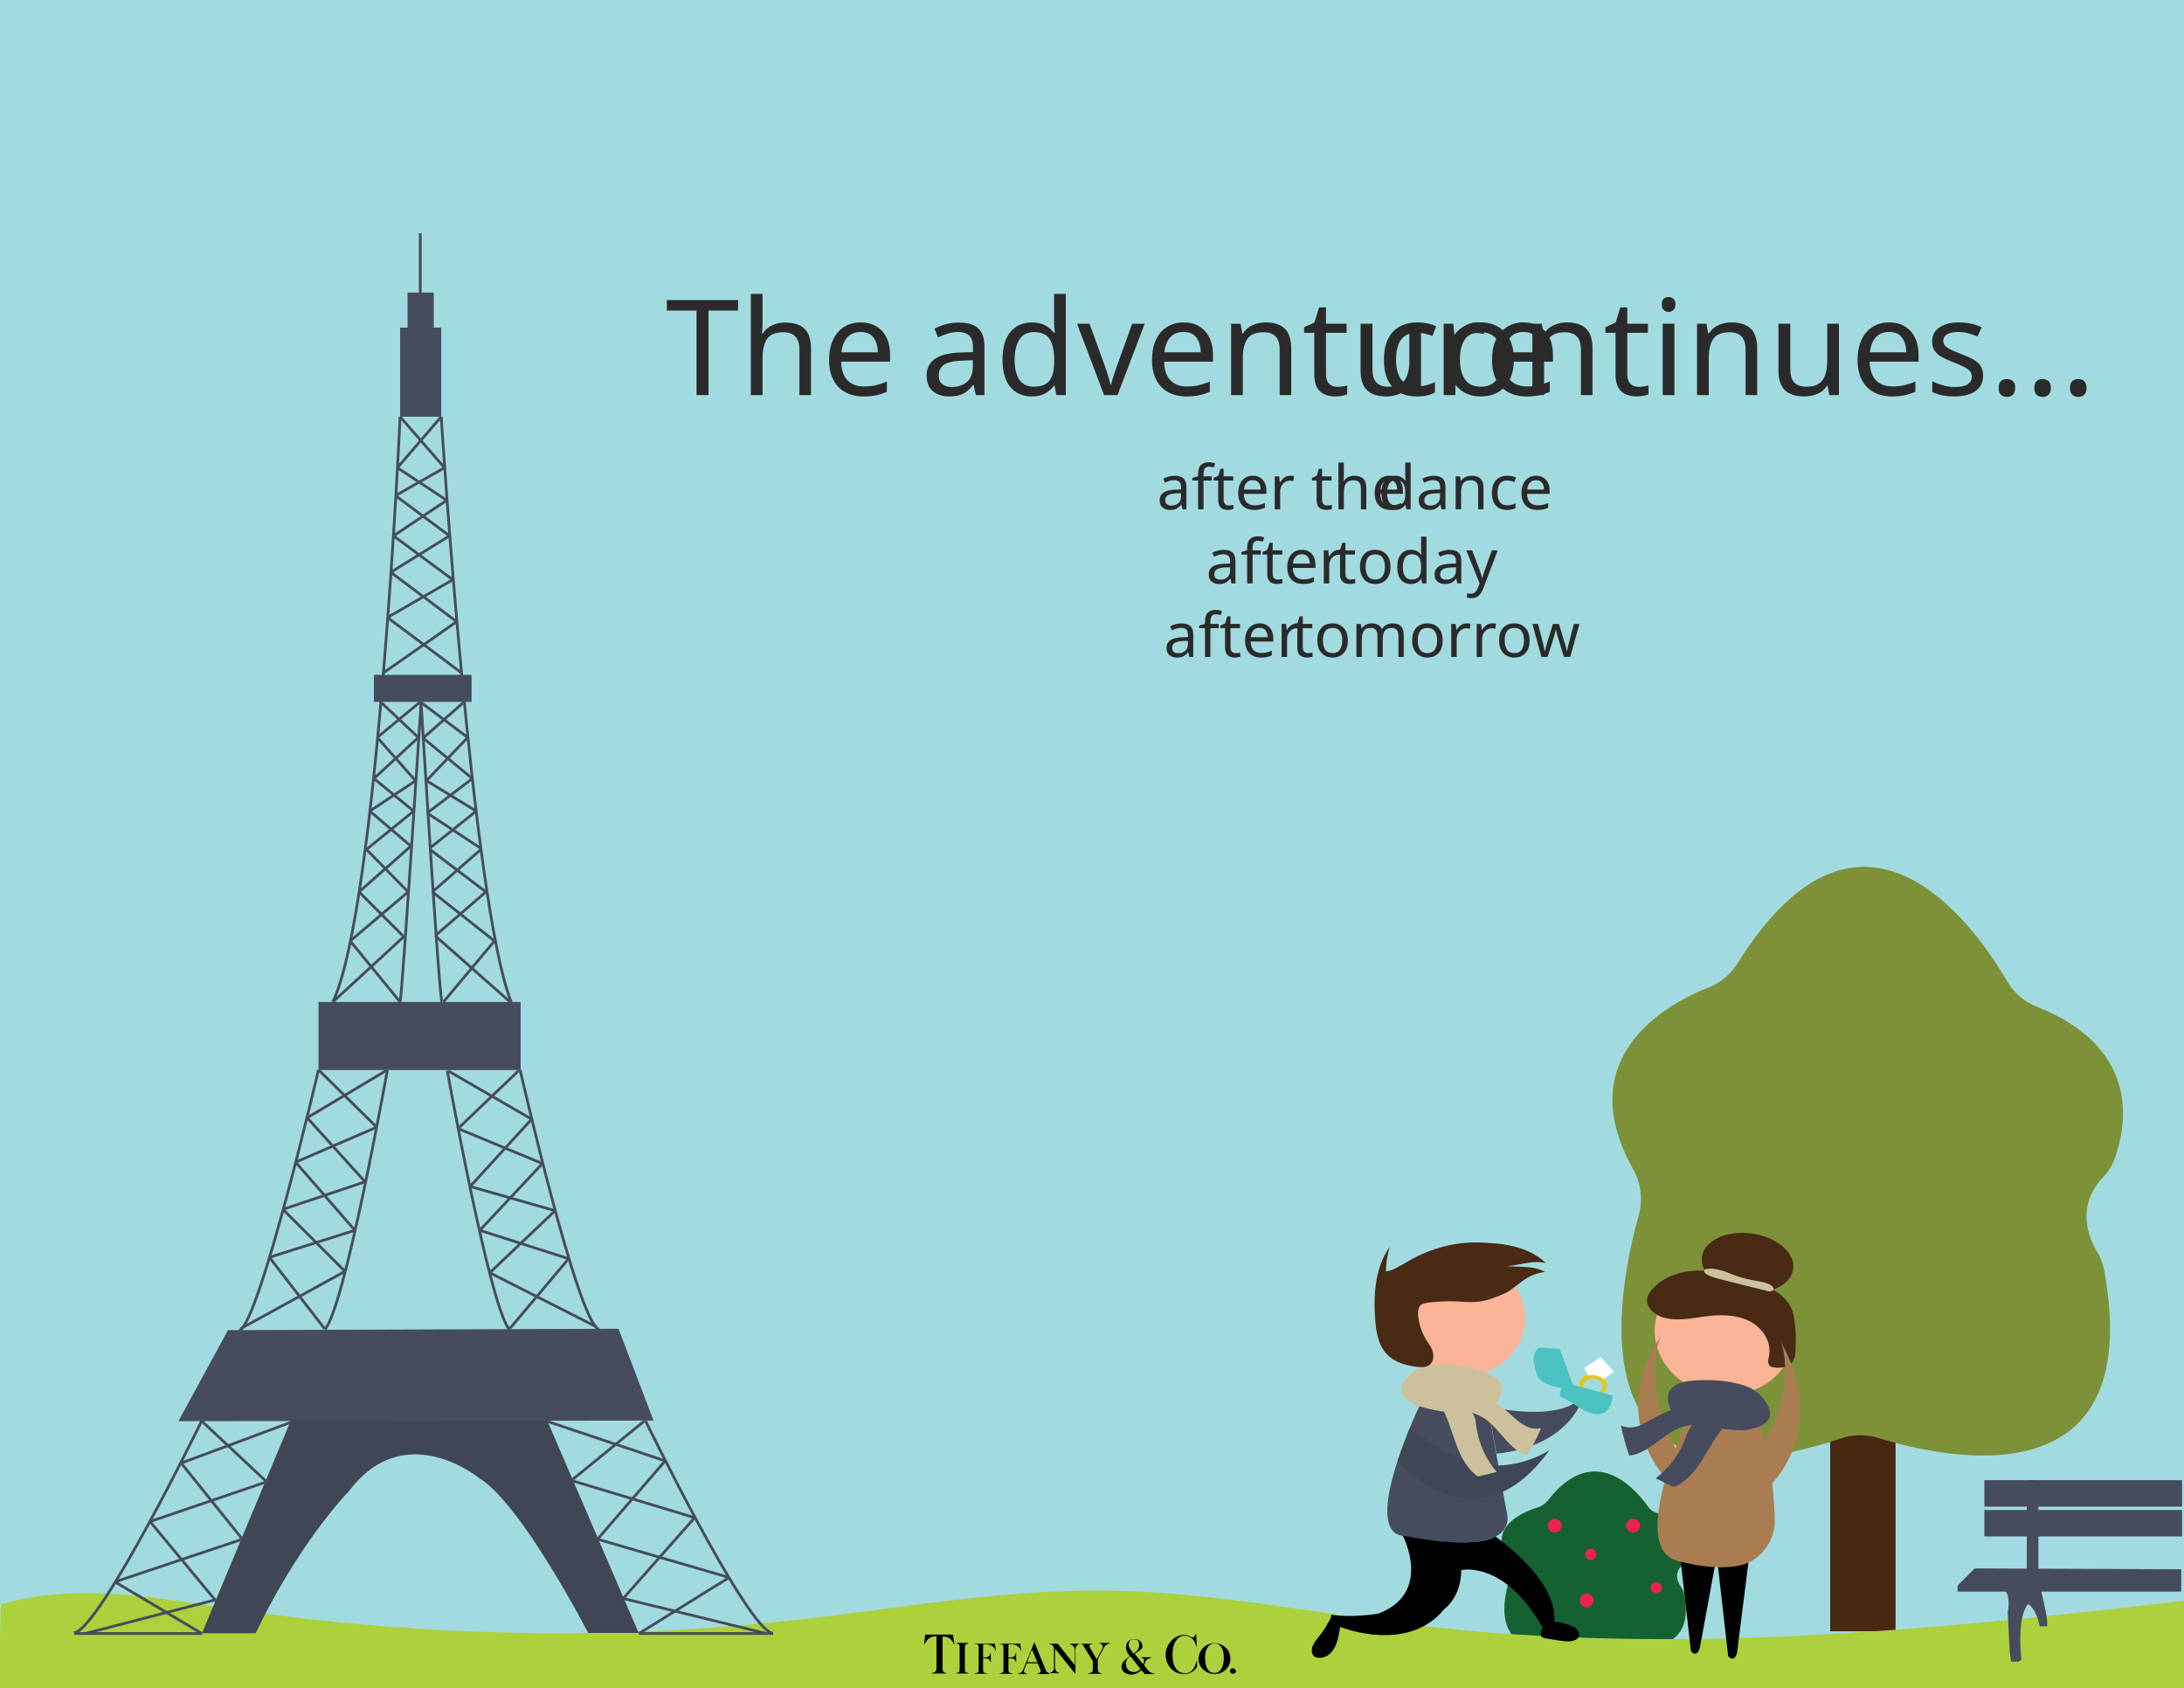
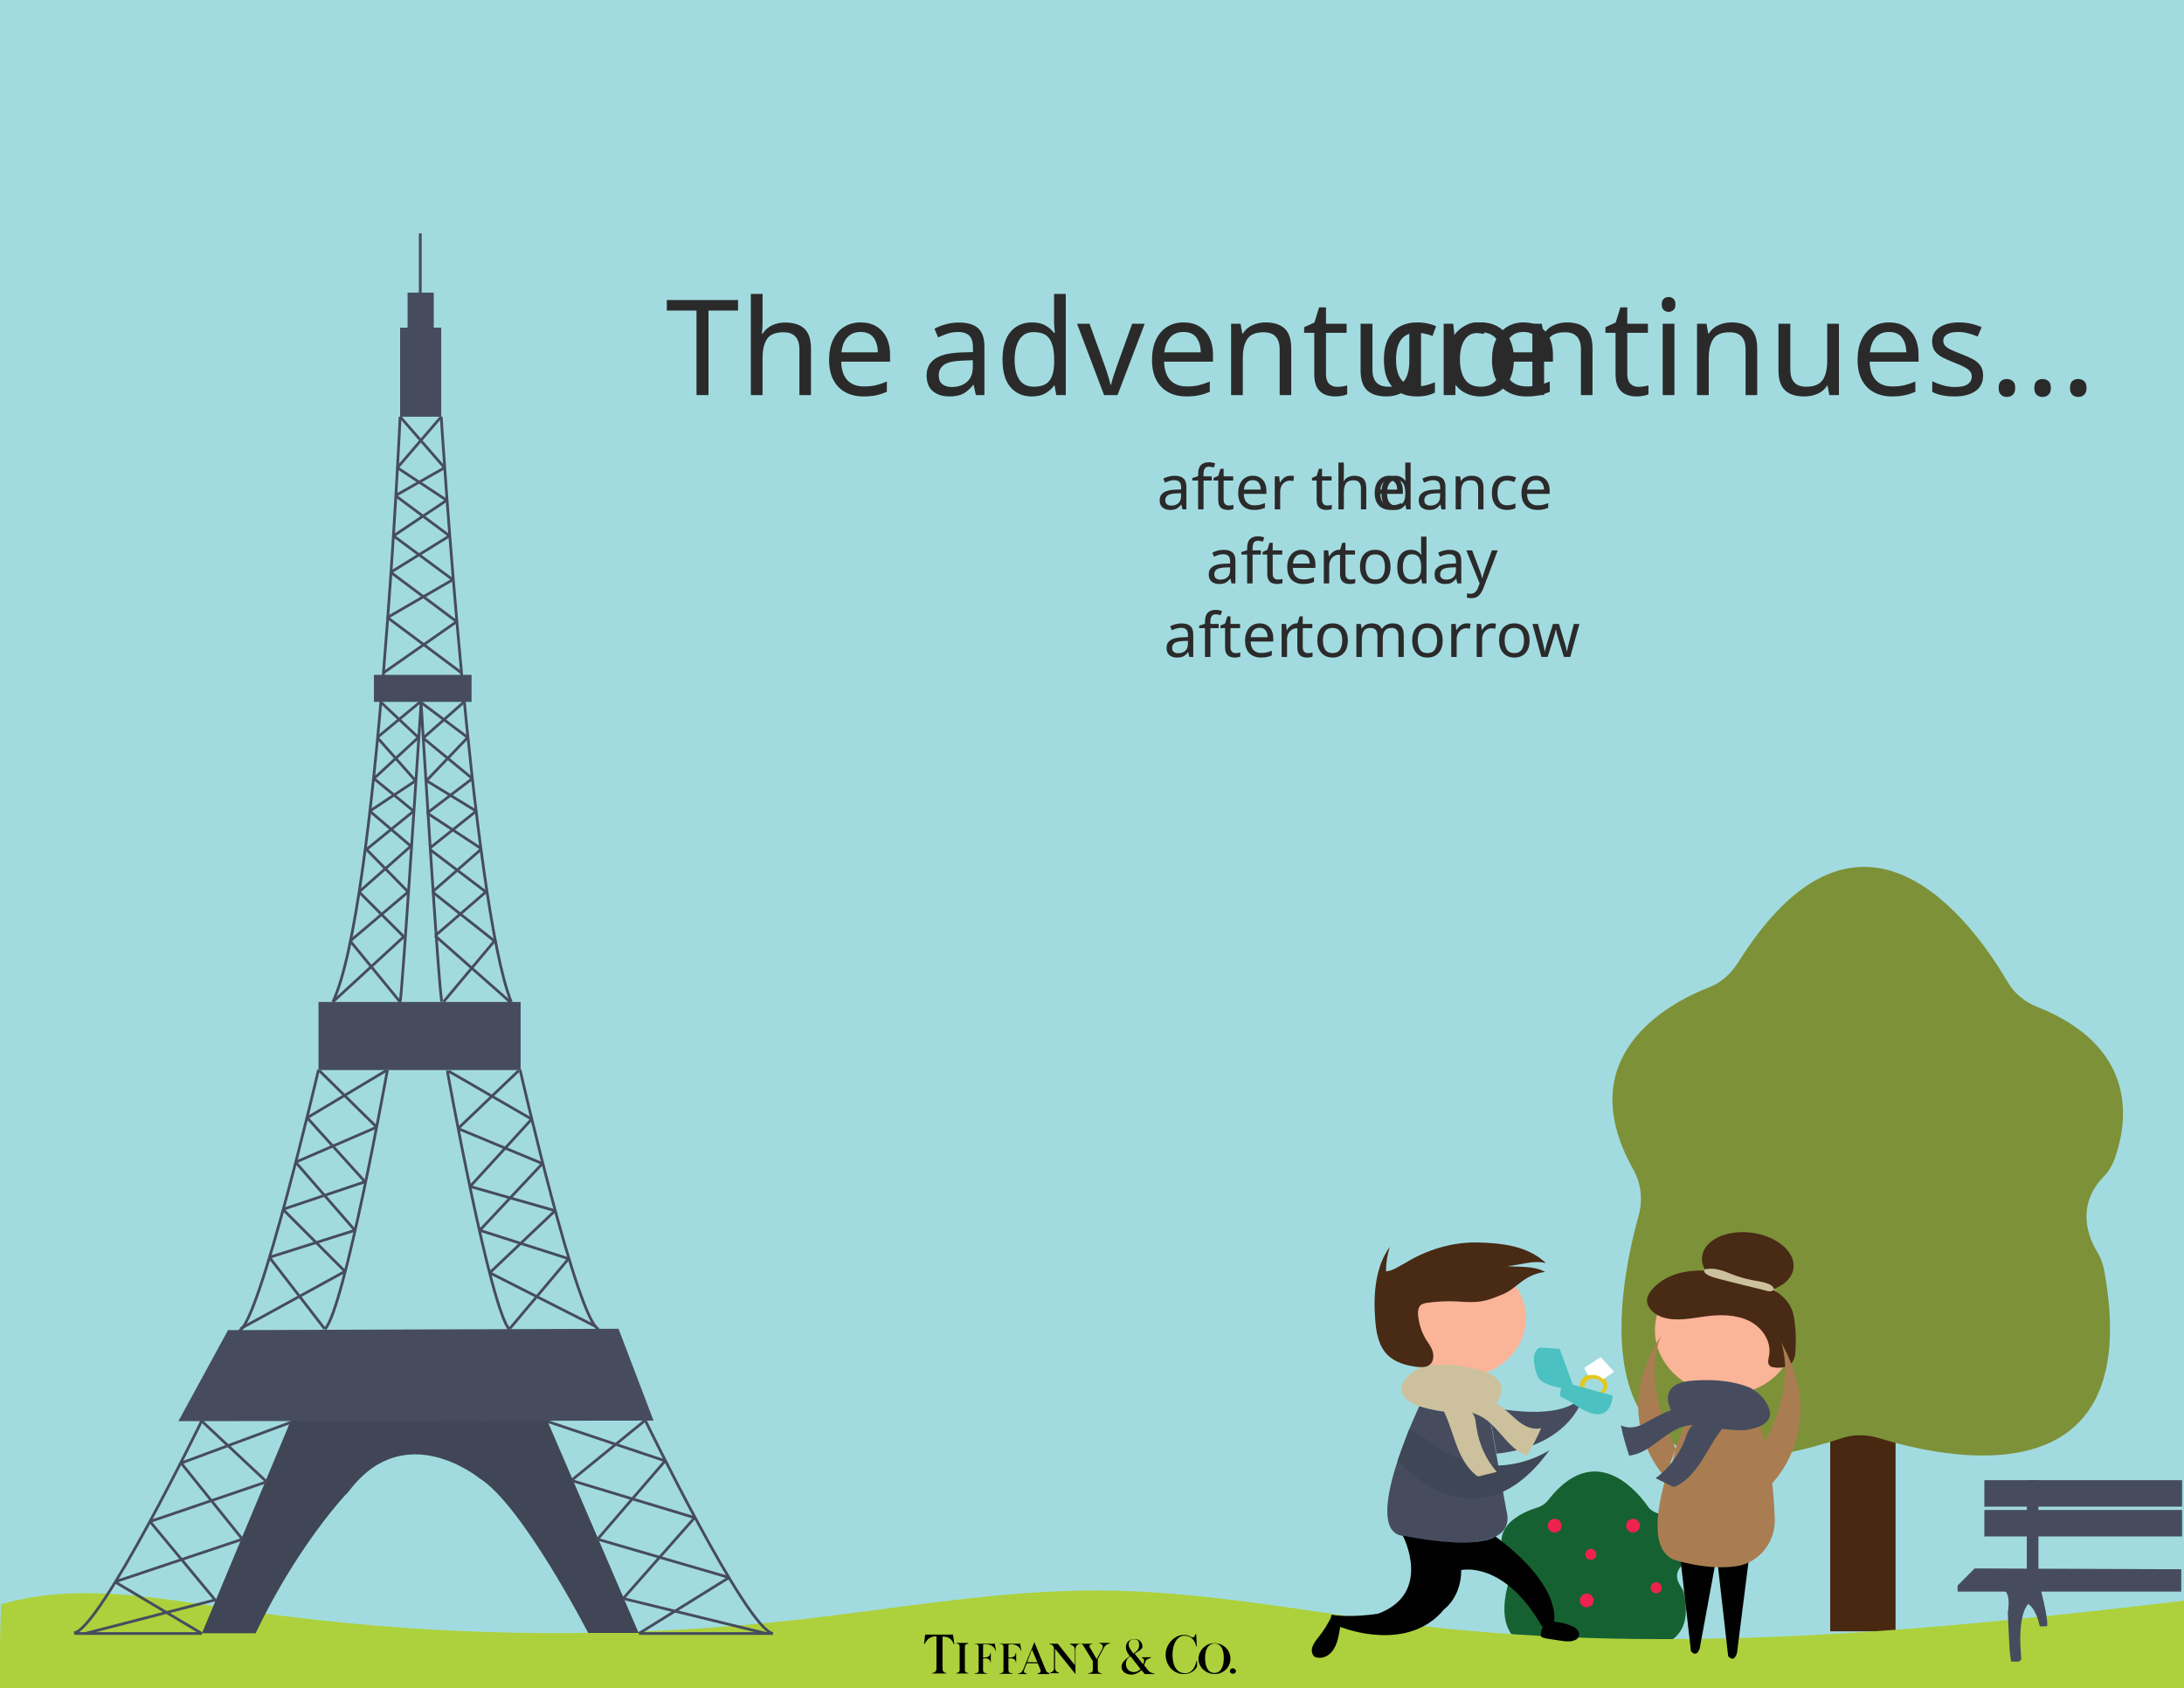
- <svg xmlns="http://www.w3.org/2000/svg" version="1.1" id="Layer_1" x="0px" y="0px" viewBox="-359 1 792 612" style="enable-background:new -359 1 792 612;" xml:space="preserve">
-   <style type="text/css">
- 	.st0{fill:#A2DBDF;}
- 	.st1{fill:#482811;}
- 	.st2{fill:#7D9139;}
- 	.st3{fill:#166131;}
- 	.st4{fill:#EE234D;}
- 	.st5{fill:#ACD13C;}
- 	.st6{fill:#464C5E;}
- 	.st7{fill:#404655;}
- 	.st8{fill:none;stroke:#464C5E;stroke-miterlimit:10;}
- 	.st9{fill:#010101;}
- 	.st10{fill:#FAB498;}
- 	.st11{fill:#CCC19C;}
- 	.st12{fill:#482A15;}
- 	.st13{fill:#3F4655;}
- 	.st14{fill:#A97D51;}
- 	.st15{fill:#E3C821;}
- 	.st16{fill:#FFFFFF;}
- 	.st17{fill:#4BC2C1;}
- 	.st18{fill:#2B2A2B;}
- 	.st19{font-family:'Baskerville';}
- 	.st20{font-size:48.273px;}
- 	.st21{font-family:'Baskerville-Italic';}
- 	.st22{font-size:22.334px;}
- </style>
-   <g id="sky">
-     <rect x="-359" y="1" class="st0" width="792" height="612.7" />
-   </g>
+ <svg xmlns="http://www.w3.org/2000/svg" viewBox="-359 1 792 612" enable-background="new -359 1 792 612">
+   <style type="text/css">.st0{fill:#A2DBDF;} .st1{fill:#482811;} .st2{fill:#7D9139;} .st3{fill:#166131;} .st4{fill:#EE234D;} .st5{fill:#ACD13C;} .st6{fill:#464C5E;} .st7{fill:#404655;} .st8{fill:none;stroke:#464C5E;stroke-miterlimit:10;} .st9{fill:#010101;} .st10{fill:#FAB498;} .st11{fill:#CCC19C;} .st12{fill:#482A15;} .st13{fill:#3F4655;} .st14{fill:#A97D51;} .st15{fill:#E3C821;} .st16{fill:#FFFFFF;} .st17{fill:#4BC2C1;} .st18{fill:#2B2A2B;} .st19{font-family:'Baskerville';} .st20{font-size:48.273px;} .st21{font-family:'Baskerville-Italic';} .st22{font-size:22.334px;}</style>
+   <path class="st0" d="M-359 1h792v612.7h-792z" id="sky" />
  <g id="tree_x26_bush">
-     <rect x="304.7" y="519" class="st1" width="23.7" height="73.5" />
-     <path class="st2" d="M322.2,522.4c22.9,7.1,97.6,24.4,81.8-61.1c-0.5-2.2-1.2-4.4-2.5-6.4c-3-4.9-7.9-16.5,2.2-27.1   c2.5-2.5,3.9-5.4,4.9-8.9c3.9-12.3,7.1-38.5-28.8-52.8c-4.4-1.7-8.4-4.9-10.8-9.1c-12.1-20.7-53-78.6-97.9-6.7   c-2.5,3.9-5.9,6.9-10.1,8.6c-15.3,5.9-50.5,25.1-27.9,65.8c3,5.2,3.7,11.1,2.2,16.8c-7.9,28.3-24.7,113.4,73.2,81.1   C313.3,520.9,318,521.2,322.2,522.4z" />
-     <path class="st3" d="M221.3,596.6c8.4,2.2,36,7.4,30.3-18.2c-0.2-0.7-0.5-1.2-1-2c-1-1.5-3-4.9,0.7-8.1c1-0.7,1.5-1.7,1.7-2.7   c1.5-3.7,2.7-11.6-10.6-15.8c-1.7-0.5-3.2-1.5-3.9-2.7c-4.4-6.2-19.5-23.7-36.2-2c-1,1.2-2.2,2-3.7,2.5   c-5.7,1.7-18.7,7.4-10.4,19.7c1,1.5,1.5,3.2,0.7,4.9c-3,8.4-9.1,34,27.1,24.2C217.9,596.1,219.6,596.1,221.3,596.6z" />
+     <path class="st1" d="M304.7 519h23.7v73.5h-23.7z" />
+     <path class="st2" d="M322.2 522.4c22.9 7.1 97.6 24.4 81.8-61.1-.5-2.2-1.2-4.4-2.5-6.4-3-4.9-7.9-16.5 2.2-27.1 2.5-2.5 3.9-5.4 4.9-8.9 3.9-12.3 7.1-38.5-28.8-52.8-4.4-1.7-8.4-4.9-10.8-9.1-12.1-20.7-53-78.6-97.9-6.7-2.5 3.9-5.9 6.9-10.1 8.6-15.3 5.9-50.5 25.1-27.9 65.8 3 5.2 3.7 11.1 2.2 16.8-7.9 28.3-24.7 113.4 73.2 81.1 4.8-1.7 9.5-1.4 13.7-.2z" />
+     <path class="st3" d="M221.3 596.6c8.4 2.2 36 7.4 30.3-18.2-.2-.7-.5-1.2-1-2-1-1.5-3-4.9.7-8.1 1-.7 1.5-1.7 1.7-2.7 1.5-3.7 2.7-11.6-10.6-15.8-1.7-.5-3.2-1.5-3.9-2.7-4.4-6.2-19.5-23.7-36.2-2-1 1.2-2.2 2-3.7 2.5-5.7 1.7-18.7 7.4-10.4 19.7 1 1.5 1.5 3.2.7 4.9-3 8.4-9.1 34 27.1 24.2 1.9-.3 3.6-.3 5.3.2z" />
    <circle class="st4" cx="204.8" cy="554.2" r="2.5" />
    <circle class="st4" cx="216.4" cy="581.3" r="2.5" />
    <circle class="st4" cx="233.2" cy="554.2" r="2.5" />
    <circle class="st4" cx="241.6" cy="576.7" r="2" />
    <circle class="st4" cx="217.9" cy="564.6" r="2" />
    <circle class="st4" cx="196.2" cy="580.8" r="2" />
  </g>
-   <g id="grass">
-     <path class="st5" d="M-358.6,582.7c27.7-8,56.4-2.3,84.6,1.8c68.1,10.1,136.8,11.4,205.1,3.7c36.3-4.1,72.6-10.7,109-10.5   c38.8,0.2,77.2,8.2,116,12.8c92.1,10.7,184.8,1.8,276.9-9.1v32h-792.5L-358.6,582.7z" />
-   </g>
+   <path class="st5" d="M-358.6 582.7c27.7-8 56.4-2.3 84.6 1.8 68.1 10.1 136.8 11.4 205.1 3.7 36.3-4.1 72.6-10.7 109-10.5 38.8.2 77.2 8.2 116 12.8 92.1 10.7 184.8 1.8 276.9-9.1v32h-792.5l.9-30.7z" id="grass" />
  <g id="bench">
-     <g>
-       <rect x="360.6" y="537.7" class="st6" width="71.7" height="9.6" />
-       <rect x="360.6" y="548.5" class="st6" width="71.7" height="9.6" />
-       <polyline class="st6" points="357.1,569.7 432,570 432,576.4 432,578.1 432,578.1 350.9,578.1 350.9,575.9 357.1,569.7   " />
-       <rect x="376" y="537.7" class="st6" width="4.2" height="32.3" />
-       <path class="st6" d="M367.6,577.6c0,0,2.7,0.5,1.5,8.1c0,0,0.5,11.1,0.7,14.1l0.5,3.7h2.7l1-0.7l-0.2-3.2c0,0-1.2-12.6,2.7-17    c0,0,2.7,1.2,4.2,8.1h2.5c0,0,1.2,0.2-2-12.8h-13.7V577.6z" />
-     </g>
+     <path class="st6" d="M360.6 537.7h71.7v9.6h-71.7zM360.6 548.5h71.7v9.6h-71.7zM357.1 569.7l74.9.3v8.1h-81.1v-2.2l6.2-6.2" />
+     <path class="st6" d="M376 537.7h4.2v32.3h-4.2zM367.6 577.6s2.7.5 1.5 8.1c0 0 .5 11.1.7 14.1l.5 3.7h2.7l1-.7-.2-3.2s-1.2-12.6 2.7-17c0 0 2.7 1.2 4.2 8.1h2.5s1.2.2-2-12.8h-13.7v-.3z" />
  </g>
  <g id="Eiffel_Tower">
-     <g>
-       <path class="st7" d="M-285.8,593.3l33-79l91.4-0.2l34,79h-18.3c0,0-24.2-46.9-39.6-56.2c0,0-26.6-21.8-46.7,4.2    c-0.5,0.7-1.2,1.5-2,2.2c-3.7,4.2-18.6,21.3-32.3,49.9h-19.6V593.3z" />
-       <line class="st8" x1="-206.6" y1="85.6" x2="-206.6" y2="107.6" />
-       <rect x="-211.2" y="107.1" class="st6" width="9.5" height="13.7" />
-       <rect x="-213.9" y="119.8" class="st6" width="14.9" height="32.3" />
-       <path class="st8" d="M-213.9,152.1c0,0-8.1,178-24.4,212.2" />
-       <path class="st8" d="M-199,152.1c0,0,11.2,177.2,25.4,212.2" />
-       <rect x="-243.5" y="364.3" class="st6" width="73.3" height="24.7" />
-       <rect x="-223.4" y="245.7" class="st6" width="35.4" height="9.8" />
-       <path class="st8" d="M-213.9,364.3c0.7-1.7,7.6-108.5,7.6-108.5s6.6,108.5,7.6,108.5" />
-       <path class="st8" d="M-243.5,388.9c0,0-21.5,92.4-28.8,94.6" />
-       <path class="st8" d="M-170.4,388.9c0,0,21,91.9,28.6,94.1" />
-       <polyline class="st6" points="-276.2,483.1 -294.3,516.3 -122,516.1 -134.7,482.8 -276.5,483.3   " />
-       <path class="st8" d="M-218.5,388.9c0,0-15.6,87-22.7,94.1" />
-       <path class="st8" d="M-196.8,389.2c0,0,15.6,87,22.7,94.1" />
-       <path class="st8" d="M-285.8,516.1c0,0-36.9,75.8-46.4,77" />
-       <path class="st8" d="M-125.1,515.8c0,0,36.9,76,46.4,77.5" />
-       <line class="st8" x1="-317.1" y1="574.7" x2="-285.8" y2="593.3" />
-       <line class="st8" x1="-332" y1="593.3" x2="-285.8" y2="593.3" />
-       <line class="st8" x1="-127.3" y1="593.3" x2="-78.7" y2="593.3" />
-       <line class="st8" x1="-328.1" y1="593.3" x2="-280.9" y2="581.1" />
-       <line class="st8" x1="-280.6" y1="581.6" x2="-304.6" y2="552.7" />
-       <line class="st8" x1="-317.1" y1="574.5" x2="-271.1" y2="559.1" />
-       <line class="st8" x1="-271.1" y1="559.1" x2="-293.3" y2="531.5" />
-       <line class="st8" x1="-304.6" y1="552.7" x2="-262.3" y2="538.3" />
-       <line class="st8" x1="-262.3" y1="538.3" x2="-285.8" y2="516.3" />
-       <line class="st8" x1="-293.3" y1="531.5" x2="-253.2" y2="516.6" />
-       <line class="st8" x1="-94.6" y1="573" x2="-127.3" y2="593.3" />
-       <line class="st8" x1="-81.1" y1="593.3" x2="-133" y2="580.6" />
-       <line class="st8" x1="-133" y1="580.6" x2="-107.1" y2="551.3" />
-       <line class="st8" x1="-94.6" y1="573" x2="-142.3" y2="559.1" />
-       <line class="st8" x1="-142.3" y1="559.1" x2="-117.8" y2="530.7" />
-       <line class="st8" x1="-107.1" y1="551.3" x2="-151.8" y2="537.8" />
-       <line class="st8" x1="-151.8" y1="537.8" x2="-125.4" y2="516.3" />
-       <line class="st8" x1="-117.8" y1="530.7" x2="-160.8" y2="516.3" />
-       <line class="st8" x1="-271.8" y1="482.8" x2="-233.9" y2="462" />
-       <line class="st8" x1="-241.3" y1="482.8" x2="-261.3" y2="456.9" />
-       <line class="st8" x1="-261.3" y1="456.9" x2="-230.3" y2="447.1" />
-       <line class="st8" x1="-233.9" y1="462" x2="-256.4" y2="439.5" />
-       <line class="st8" x1="-256.4" y1="439.5" x2="-226.6" y2="429.5" />
-       <line class="st8" x1="-230.3" y1="447.1" x2="-251.8" y2="422.4" />
-       <line class="st8" x1="-251.8" y1="422.4" x2="-222.4" y2="409.7" />
-       <line class="st8" x1="-226.8" y1="429.3" x2="-247.6" y2="406.3" />
-       <line class="st8" x1="-247.6" y1="406.3" x2="-219" y2="389.2" />
-       <line class="st8" x1="-222.4" y1="409.7" x2="-243.2" y2="389.2" />
-       <line class="st8" x1="-142.7" y1="482.1" x2="-181.4" y2="462.5" />
-       <line class="st8" x1="-174" y1="482.6" x2="-152.8" y2="457.4" />
-       <line class="st8" x1="-152.8" y1="457.4" x2="-185" y2="447.1" />
-       <line class="st8" x1="-181.4" y1="462.5" x2="-157.7" y2="440" />
-       <line class="st8" x1="-157.7" y1="440" x2="-188.5" y2="431.2" />
-       <line class="st8" x1="-185" y1="447.1" x2="-162.3" y2="422.9" />
-       <line class="st8" x1="-162.3" y1="422.9" x2="-192.9" y2="410.2" />
-       <line class="st8" x1="-188.5" y1="431.2" x2="-166.2" y2="406.8" />
-       <line class="st8" x1="-166.2" y1="406.8" x2="-196.3" y2="389.4" />
-       <line class="st8" x1="-192.9" y1="410.2" x2="-170.9" y2="389.2" />
-       <line class="st8" x1="-213.9" y1="364.3" x2="-232" y2="342.2" />
-       <line class="st8" x1="-238.3" y1="364.3" x2="-212.2" y2="340.3" />
-       <line class="st8" x1="-212.9" y1="340.3" x2="-228.8" y2="324.4" />
-       <line class="st8" x1="-232" y1="342.2" x2="-211" y2="324.4" />
-       <line class="st8" x1="-211" y1="324.4" x2="-226.1" y2="309" />
-       <line class="st8" x1="-228.8" y1="324.4" x2="-210" y2="307.8" />
-       <line class="st8" x1="-210" y1="307.8" x2="-224.9" y2="295.1" />
-       <line class="st8" x1="-226.1" y1="309" x2="-209" y2="295.1" />
-       <line class="st8" x1="-209" y1="295.1" x2="-223.4" y2="283.3" />
-       <line class="st8" x1="-224.9" y1="295.1" x2="-208.3" y2="284.1" />
-       <line class="st8" x1="-208.3" y1="284.1" x2="-222.2" y2="268.4" />
-       <line class="st8" x1="-223.4" y1="283.3" x2="-207.3" y2="268.4" />
-       <line class="st8" x1="-207.3" y1="268.4" x2="-221" y2="255.5" />
-       <line class="st8" x1="-222.2" y1="268.4" x2="-206.6" y2="255.5" />
-       <line class="st8" x1="-198.2" y1="364.3" x2="-179.7" y2="342.2" />
-       <line class="st8" x1="-174" y1="364.3" x2="-201.2" y2="340.3" />
-       <line class="st8" x1="-201.2" y1="340.3" x2="-182.8" y2="324.4" />
-       <line class="st8" x1="-179.7" y1="342.2" x2="-202.2" y2="324.4" />
-       <line class="st8" x1="-202.2" y1="324.4" x2="-184.6" y2="309" />
-       <line class="st8" x1="-182.8" y1="324.4" x2="-203.1" y2="309" />
-       <line class="st8" x1="-203.1" y1="308.5" x2="-186.3" y2="295.1" />
-       <line class="st8" x1="-184.8" y1="308.5" x2="-204.1" y2="295.8" />
-       <line class="st8" x1="-204.1" y1="295.8" x2="-187.7" y2="283.3" />
-       <line class="st8" x1="-186.3" y1="295.1" x2="-204.8" y2="283.8" />
-       <line class="st8" x1="-204.1" y1="283.8" x2="-189.4" y2="268.4" />
-       <line class="st8" x1="-187.7" y1="283.3" x2="-205.8" y2="268.4" />
-       <line class="st8" x1="-205.3" y1="268.4" x2="-190.7" y2="255.5" />
-       <line class="st8" x1="-189.4" y1="268.4" x2="-206.6" y2="255.5" />
-       <line class="st8" x1="-220" y1="245" x2="-193.4" y2="226.4" />
-       <line class="st8" x1="-191.6" y1="245" x2="-218.5" y2="224.9" />
-       <line class="st8" x1="-218.5" y1="224.9" x2="-194.8" y2="211.2" />
-       <line class="st8" x1="-193.4" y1="226.4" x2="-217.3" y2="208.5" />
-       <line class="st8" x1="-217.3" y1="208.5" x2="-196" y2="195.3" />
-       <line class="st8" x1="-194.8" y1="211.2" x2="-216.3" y2="195.3" />
-       <line class="st8" x1="-216.3" y1="195.3" x2="-197" y2="182.4" />
-       <line class="st8" x1="-196" y1="195.3" x2="-215.6" y2="180.7" />
-       <line class="st8" x1="-215.6" y1="180.7" x2="-197.8" y2="170.6" />
-       <line class="st8" x1="-197" y1="182.4" x2="-214.9" y2="170.6" />
-       <line class="st8" x1="-214.9" y1="170.6" x2="-199" y2="152.1" />
-       <line class="st8" x1="-197.8" y1="170.6" x2="-213.9" y2="152.1" />
-     </g>
+     <path class="st7" d="M-285.8 593.3l33-79 91.4-.2 34 79h-18.3s-24.2-46.9-39.6-56.2c0 0-26.6-21.8-46.7 4.2-.5.7-1.2 1.5-2 2.2-3.7 4.2-18.6 21.3-32.3 49.9h-19.6v.1z" />
+     <path class="st8" d="M-206.6 85.6v22" />
+     <path class="st6" d="M-211.2 107.1h9.5v13.7h-9.5zM-213.9 119.8h14.9v32.3h-14.9z" />
+     <path class="st8" d="M-213.9 152.1s-8.1 178-24.4 212.2M-199 152.1s11.2 177.2 25.4 212.2" />
+     <path class="st6" d="M-243.5 364.3h73.3v24.7h-73.3zM-223.4 245.7h35.4v9.8h-35.4z" />
+     <path class="st8" d="M-213.9 364.3c.7-1.7 7.6-108.5 7.6-108.5s6.6 108.5 7.6 108.5M-243.5 388.9s-21.5 92.4-28.8 94.6M-170.4 388.9s21 91.9 28.6 94.1" />
+     <path class="st6" d="M-276.2 483.1l-18.1 33.2 172.3-.2-12.7-33.3-141.8.5" />
+     <path class="st8" d="M-218.5 388.9s-15.6 87-22.7 94.1M-196.8 389.2s15.6 87 22.7 94.1M-285.8 516.1s-36.9 75.8-46.4 77M-125.1 515.8s36.9 76 46.4 77.5M-317.1 574.7l31.3 18.6M-332 593.3h46.2M-127.3 593.3h48.6M-328.1 593.3l47.2-12.2M-280.6 581.6l-24-28.9M-317.1 574.5l46-15.4M-271.1 559.1l-22.2-27.6M-304.6 552.7l42.3-14.4M-262.3 538.3l-23.5-22M-293.3 531.5l40.1-14.9M-94.6 573l-32.7 20.3M-81.1 593.3l-51.9-12.7M-133 580.6l25.9-29.3M-94.6 573l-47.7-13.9M-142.3 559.1l24.5-28.4M-107.1 551.3l-44.7-13.5M-151.8 537.8l26.4-21.5M-117.8 530.7l-43-14.4M-271.8 482.8l37.9-20.8M-241.3 482.8l-20-25.9M-261.3 456.9l31-9.8M-233.9 462l-22.5-22.5M-256.4 439.5l29.8-10M-230.3 447.1l-21.5-24.7M-251.8 422.4l29.4-12.7M-226.8 429.3l-20.8-23M-247.6 406.3l28.6-17.1M-222.4 409.7l-20.8-20.5M-142.7 482.1l-38.7-19.6M-174 482.6l21.2-25.2M-152.8 457.4l-32.2-10.3M-181.4 462.5l23.7-22.5M-157.7 440l-30.8-8.8M-185 447.1l22.7-24.2M-162.3 422.9l-30.6-12.7M-188.5 431.2l22.3-24.4M-166.2 406.8l-30.1-17.4M-192.9 410.2l22-21M-213.9 364.3l-18.1-22.1M-238.3 364.3l26.1-24M-212.9 340.3l-15.9-15.9M-232 342.2l21-17.8M-211 324.4l-15.1-15.4M-228.8 324.4l18.8-16.6M-210 307.8l-14.9-12.7M-226.1 309l17.1-13.9M-209 295.1l-14.4-11.8M-224.9 295.1l16.6-11M-208.3 284.1l-13.9-15.7M-223.4 283.3l16.1-14.9M-207.3 268.4l-13.7-12.9M-222.2 268.4l15.6-12.9M-198.2 364.3l18.5-22.1M-174 364.3l-27.2-24M-201.2 340.3l18.4-15.9M-179.7 342.2l-22.5-17.8M-202.2 324.4l17.6-15.4M-182.8 324.4l-20.3-15.4M-203.1 308.5l16.8-13.4M-184.8 308.5l-19.3-12.7M-204.1 295.8l16.4-12.5M-186.3 295.1l-18.5-11.3M-204.1 283.8l14.7-15.4M-187.7 283.3l-18.1-14.9M-205.3 268.4l14.6-12.9M-189.4 268.4l-17.2-12.9M-220 245l26.6-18.6M-191.6 245l-26.9-20.1M-218.5 224.9l23.7-13.7M-193.4 226.4l-23.9-17.9M-217.3 208.5l21.3-13.2M-194.8 211.2l-21.5-15.9M-216.3 195.3l19.3-12.9M-196 195.3l-19.6-14.6M-215.6 180.7l17.8-10.1M-197 182.4l-17.9-11.8M-214.9 170.6l15.9-18.5M-197.8 170.6l-16.1-18.5" />
  </g>
  <g id="couple">
-     <g>
-       <g>
-         <path class="st9" d="M250.5,567.2l3.7,32.5c0,0,2,2.7,3.2-1.1l5.5-29.9L250.5,567.2z" />
-         <path class="st9" d="M264,569l3.7,32.5c0,0,2,2.7,3.2-1.1l4.3-34.1L264,569z" />
-         <ellipse transform="matrix(8.272747e-02 -0.9966 0.9966 8.272747e-02 -321.2917 607.9292)" class="st10" cx="169.6" cy="478.5" rx="21.9" ry="24.5" />
-         <ellipse transform="matrix(0.1293 -0.9916 0.9916 0.1293 -248.2736 685.683)" class="st10" cx="266.3" cy="484.2" rx="22.6" ry="25.3" />
-         <path class="st11" d="M153.2,498.6c-3.4,2.7-8.2,8,2.5,12.4c0.5,0.2,1.1,0.4,1.4,0.5c3,0.7,14,2.7,23.5,0.2     c1.6-0.4,2.8-1.4,3.6-2.7c1.6-2.5,3-6.8-2.8-9.8c-0.2-0.2-0.5-0.2-0.7-0.4c-2.3-0.9-13-4.3-22.6-2.5     C156.1,496.8,154.5,497.5,153.2,498.6z" />
-         <path class="st6" d="M155.7,510.9c0,0-21.5,45-6,47c0,0,43,9.8,37.5-9.6l-6.6-37C180.6,511,171.5,515.8,155.7,510.9z" />
-         <path class="st12" d="M158,486.5c0.9,1.4,2,2.8,2.5,4.4c0.5,1.6,0.4,3.7-0.9,4.8c-1.2,1.2-3.2,1.1-5,0.9     c-3.7-0.5-7.8-1.6-10.5-4.4c-3.2-3.2-4.1-8.2-4.4-12.8c-0.7-9.1,0-19,5.3-26.3c-0.9,2.8-1.4,5.9-1.4,8.9c2.5-0.2,4.6-1.8,6.9-3     c7.8-4.8,16.9-7.6,26-7.5c9.1,0.2,18.5,1.2,25.1,7.5c-4.4-1.2-9.4,0.7-14,1.1c4.4,0.4,9.8-0.2,13.7,2.1c-7.6,0.9-10.3,6-15.1,8     c-2.7,1.1-5.5,2.3-8.4,2.7c-2.7,0.4-5.5,0.2-8.2,0c-3.7-0.2-7.5,0-11.2,0.5c-0.9,0.2-1.8,0.4-2.3,0.9c-0.7,0.7-0.9,2-0.9,2.8     C155.4,480.6,156.4,483.8,158,486.5z" />
-         <path class="st9" d="M149.7,557.8c0,0,11,20.8-8.9,28.3c0,0-9.6,1.6-16.9,0.4c0,0-1.8,3.2,4.3,4.8c0,0,23.5,9.1,36.5-6.8     c0,0,6.2-4.3,6.2-14.2c0,0,15.5-3.7,29.3,20.5l4.3-1.4c0,0,3.7-12.8-21.2-31.3C183.5,558,177.6,563.3,149.7,557.8z" />
-         <path class="st9" d="M119.3,602.1c2.3,0.2,4.4-1.4,5.5-3.4c1.2-2,1.6-4.3,2-6.6c0.2-0.7,0.2-1.4,0-2c-0.2-0.5-0.9-1.1-1.2-1.4     c-0.7-0.7-1.2-1.4-1.4-2.3c-1.4,3-3,5.7-5.2,8.4c-0.9,1.1-1.6,2.1-2.1,3.4c-0.4,1.2-0.2,2.8,0.9,3.6     C118,601.9,118.7,602.1,119.3,602.1z" />
-         <path class="st9" d="M199.8,594.3c0.7,0.7,1.6,0.7,2.5,0.9c1.6,0.2,3,0.5,4.6,0.7c1.6,0.2,3.2,0.5,4.6,0c0.9-0.2,1.8-0.7,2-1.6     c0.4-0.7,0-1.8-0.5-2.3c-0.5-0.7-1.2-1.1-2-1.4c-2-0.9-4.1-1.4-6.4-1.6c-0.5,0-1.2,0-1.8,0.2C200.9,589.5,199.5,592,199.8,594.3z     " />
-         <path class="st13" d="M158.6,523.1c22.9,18.5,44.3,3.7,44.3,3.7c-25.1,35-51.9,6.9-51.9,6.9l-3.2-3l4.3-11.6L158.6,523.1z" />
-         <path class="st6" d="M180.6,511c0,0,27.6,6.6,34.9-4.6c0,0-3.7,18.7-31.8,21.7L180.6,511z" />
-         <path class="st11" d="M176,513.7c7.8,2.5,11,12.4,18.7,15.1c2-3.2,3.6-6.4,5.2-10c-2.5,0.7-5-0.2-7.1-1.6     c-2.1-1.4-3.7-3.2-5.7-4.8c-4.3-3.6-9.6-5.9-15.3-6.4c-2.3-0.4-6-0.7-8.4,0.2c-3.2,1.4-0.9,2.5,0.4,5c4.4,7.8,5,18.3,12.1,24.4     c0.4,0.4,0.7,0.5,1.1,0.7c0.4,0,0.7,0,1.1-0.2c2-0.5,3.7-0.9,5.7-1.4c-3.9-4.4-6.4-10-7.3-15.7c-0.2-1.2-0.4-2.3-0.5-3.4     c-0.9-3-3.4-5.3-6-6.6s-5.7-1.8-8.5-1.8L176,513.7z" />
-         <path class="st14" d="M255.5,510c0,0-24.5,49.8-7.3,56.6c0,0,11.9,3.9,22.4,2.3c8.4-1.2,14.4-8.9,14-17.4     c-0.4-10.3-2-30.1-8-38.6L255.5,510z" />
-         <path class="st14" d="M245.9,537.9c0,0-22.6-21.9-2.5-52.6c0,0-7.8,15.3,5.2,40.9L245.9,537.9z" />
-         <g>
-           <path class="st6" d="M280,507.5c2.8,3.4,6.6,9.8-5.2,11.9c-0.5,0.2-1.1,0.2-1.6,0.2c-3.2,0-14.8-0.4-23.7-5      c-1.4-0.7-2.7-2-3-3.4c-1.1-2.8-1.6-7.5,5-9.1c0.4,0,0.5-0.2,0.9-0.2c2.5-0.4,14-1.6,23.3,2.3      C277.4,505.2,278.8,506.2,280,507.5z" />
-           <path class="st6" d="M253.9,517.8c-8.4,0.7-13.7,10.1-22.1,11c-1.2-3.6-2.3-7.3-3-11c2.3,1.2,5.2,0.9,7.5-0.2      c2.3-1.1,4.4-2.5,6.8-3.6c5.2-2.7,11-3.7,16.7-3.2c2.5,0.2,6.2,0.5,8.4,2c2.8,2,0.4,2.8-1.6,5c-6.2,6.9-8.9,17.3-17.4,21.9      c-0.4,0.2-0.9,0.4-1.2,0.4s-0.7-0.2-1.1-0.4c-1.8-0.9-3.6-1.8-5.5-2.7c4.8-3.6,8.5-8.5,10.7-14.2c0.4-1.1,0.7-2.3,1.4-3.4      c1.6-2.8,4.4-4.6,7.6-5.3c3-0.7,6-0.5,9.1,0L253.9,517.8z" />
-         </g>
-         <path class="st12" d="M292.1,490.6c0.2-3.2,0.2-6.4-0.2-9.4c-0.2-2.1-0.5-4.3-1.4-6c-2.8-6-10-8.5-16.4-10.5     c-5.7-1.6-11.6-3.2-17.6-3s-12.1,2.1-16.2,6.6c-0.9,1.1-1.8,2.3-2,3.6c-0.4,3,2.3,5.5,5.2,6.6c5.2,1.8,10.7,0.5,16-0.2     c5.3-0.7,10.8-0.7,15.7,1.6c4.8,2.3,8.4,7.6,7.3,12.8c-0.2,1.2-0.7,2.7,0.4,3.6c0.4,0.4,0.9,0.4,1.4,0.5c2.5,0.4,5.3,0,6.8-2.1     C291.9,493.3,292.1,492,292.1,490.6z" />
-         <ellipse transform="matrix(0.1293 -0.9916 0.9916 0.1293 -215.9417 671.9886)" class="st12" cx="274.7" cy="459" rx="10.8" ry="16.7" />
-         <path class="st14" d="M282.7,539.8c0,0,22.1-20.1,4.1-52.3c0,0,6.8,15.8-8,40.4L282.7,539.8z" />
-         <path class="st11" d="M259,461.6c0.2-0.4,0.7-0.5,1.2-0.5c2.8-0.4,5.9,0.7,8.5,1.8c2.3,0.9,4.6,1.6,6.9,2.1     c2.3,0.5,4.8,0.7,6.9,1.6c1.2,0.5,2.3,1.8,1.4,2.3c-0.7,0.5-1.8,0.4-2.7,0c-5.7-1.4-11.6-2.8-17.3-4.3c-1.8-0.5-3.9-1.1-4.8-2.3     C259,462.1,258.9,461.8,259,461.6z" />
-       </g>
-       <ellipse transform="matrix(8.272747e-02 -0.9966 0.9966 8.272747e-02 -300.8899 679.5364)" class="st15" cx="218.7" cy="503.2" rx="4.1" ry="5" />
-       <ellipse transform="matrix(8.272747e-02 -0.9966 0.9966 8.272747e-02 -301.2468 679.8647)" class="st0" cx="218.7" cy="503.6" rx="2.7" ry="3.4" />
-       <path class="st16" d="M215.5,497l6-3.9l4.8,5.3l-3.9,2.7c0,0-1.6-2.1-5.5-1.4L215.5,497z" />
-       <path class="st17" d="M206.6,490.1l4.8,13l14.4,3.9c0,0-0.2,13.5-14.9,2.5l-4.3-2.3l0.5-3c0,0-6.8-0.7-8.5-4.1    c0,0-3.6-8.7,0.9-10.5L206.6,490.1z" />
-     </g>
+     <path class="st9" d="M250.5 567.2l3.7 32.5s2 2.7 3.2-1.1l5.5-29.9-12.4-1.5zM264 569l3.7 32.5s2 2.7 3.2-1.1l4.3-34.1-11.2 2.7z" />
+     <ellipse transform="matrix(.083 -.997 .997 .083 -321.292 607.929)" class="st10" cx="169.6" cy="478.5" rx="21.9" ry="24.5" />
+     <ellipse transform="matrix(.129 -.992 .992 .129 -248.274 685.683)" class="st10" cx="266.3" cy="484.2" rx="22.6" ry="25.3" />
+     <path class="st11" d="M153.2 498.6c-3.4 2.7-8.2 8 2.5 12.4.5.2 1.1.4 1.4.5 3 .7 14 2.7 23.5.2 1.6-.4 2.8-1.4 3.6-2.7 1.6-2.5 3-6.8-2.8-9.8l-.7-.4c-2.3-.9-13-4.3-22.6-2.5-2 .5-3.6 1.2-4.9 2.3z" />
+     <path class="st6" d="M155.7 510.9s-21.5 45-6 47c0 0 43 9.8 37.5-9.6l-6.6-37c0-.3-9.1 4.5-24.9-.4z" />
+     <path class="st12" d="M158 486.5c.9 1.4 2 2.8 2.5 4.4.5 1.6.4 3.7-.9 4.8-1.2 1.2-3.2 1.1-5 .9-3.7-.5-7.8-1.6-10.5-4.4-3.2-3.2-4.1-8.2-4.4-12.8-.7-9.1 0-19 5.3-26.3-.9 2.8-1.4 5.9-1.4 8.9 2.5-.2 4.6-1.8 6.9-3 7.8-4.8 16.9-7.6 26-7.5 9.1.2 18.5 1.2 25.1 7.5-4.4-1.2-9.4.7-14 1.1 4.4.4 9.8-.2 13.7 2.1-7.6.9-10.3 6-15.1 8-2.7 1.1-5.5 2.3-8.4 2.7-2.7.4-5.5.2-8.2 0-3.7-.2-7.5 0-11.2.5-.9.2-1.8.4-2.3.9-.7.7-.9 2-.9 2.8.2 3.5 1.2 6.7 2.8 9.4z" />
+     <path class="st9" d="M149.7 557.8s11 20.8-8.9 28.3c0 0-9.6 1.6-16.9.4 0 0-1.8 3.2 4.3 4.8 0 0 23.5 9.1 36.5-6.8 0 0 6.2-4.3 6.2-14.2 0 0 15.5-3.7 29.3 20.5l4.3-1.4s3.7-12.8-21.2-31.3c.2-.1-5.7 5.2-33.6-.3zM119.3 602.1c2.3.2 4.4-1.4 5.5-3.4 1.2-2 1.6-4.3 2-6.6.2-.7.2-1.4 0-2-.2-.5-.9-1.1-1.2-1.4-.7-.7-1.2-1.4-1.4-2.3-1.4 3-3 5.7-5.2 8.4-.9 1.1-1.6 2.1-2.1 3.4-.4 1.2-.2 2.8.9 3.6.2.1.9.3 1.5.3zM199.8 594.3c.7.7 1.6.7 2.5.9l4.6.7c1.6.2 3.2.5 4.6 0 .9-.2 1.8-.7 2-1.6.4-.7 0-1.8-.5-2.3-.5-.7-1.2-1.1-2-1.4-2-.9-4.1-1.4-6.4-1.6-.5 0-1.2 0-1.8.2-1.9.3-3.3 2.8-3 5.1z" />
+     <path class="st13" d="M158.6 523.1c22.9 18.5 44.3 3.7 44.3 3.7-25.1 35-51.9 6.9-51.9 6.9l-3.2-3 4.3-11.6 6.5 4z" />
+     <path class="st6" d="M180.6 511s27.6 6.6 34.9-4.6c0 0-3.7 18.7-31.8 21.7l-3.1-17.1z" />
+     <path class="st11" d="M176 513.7c7.8 2.5 11 12.4 18.7 15.1 2-3.2 3.6-6.4 5.2-10-2.5.7-5-.2-7.1-1.6-2.1-1.4-3.7-3.2-5.7-4.8-4.3-3.6-9.6-5.9-15.3-6.4-2.3-.4-6-.7-8.4.2-3.2 1.4-.9 2.5.4 5 4.4 7.8 5 18.3 12.1 24.4.4.4.7.5 1.1.7.4 0 .7 0 1.1-.2l5.7-1.4c-3.9-4.4-6.4-10-7.3-15.7-.2-1.2-.4-2.3-.5-3.4-.9-3-3.4-5.3-6-6.6s-5.7-1.8-8.5-1.8l14.5 6.5z" />
+     <path class="st14" d="M255.5 510s-24.5 49.8-7.3 56.6c0 0 11.9 3.9 22.4 2.3 8.4-1.2 14.4-8.9 14-17.4-.4-10.3-2-30.1-8-38.6l-21.1-2.9zM245.9 537.9s-22.6-21.9-2.5-52.6c0 0-7.8 15.3 5.2 40.9l-2.7 11.7z" />
+     <path class="st6" d="M280 507.5c2.8 3.4 6.6 9.8-5.2 11.9-.5.2-1.1.2-1.6.2-3.2 0-14.8-.4-23.7-5-1.4-.7-2.7-2-3-3.4-1.1-2.8-1.6-7.5 5-9.1l.9-.2c2.5-.4 14-1.6 23.3 2.3 1.7 1 3.1 2 4.3 3.3zM253.9 517.8c-8.4.7-13.7 10.1-22.1 11-1.2-3.6-2.3-7.3-3-11 2.3 1.2 5.2.9 7.5-.2s4.4-2.5 6.8-3.6c5.2-2.7 11-3.7 16.7-3.2 2.5.2 6.2.5 8.4 2 2.8 2 .4 2.8-1.6 5-6.2 6.9-8.9 17.3-17.4 21.9-.4.2-.9.4-1.2.4s-.7-.2-1.1-.4c-1.8-.9-3.6-1.8-5.5-2.7 4.8-3.6 8.5-8.5 10.7-14.2.4-1.1.7-2.3 1.4-3.4 1.6-2.8 4.4-4.6 7.6-5.3 3-.7 6-.5 9.1 0l-16.3 3.7z" />
+     <path class="st12" d="M292.1 490.6c.2-3.2.2-6.4-.2-9.4-.2-2.1-.5-4.3-1.4-6-2.8-6-10-8.5-16.4-10.5-5.7-1.6-11.6-3.2-17.6-3s-12.1 2.1-16.2 6.6c-.9 1.1-1.8 2.3-2 3.6-.4 3 2.3 5.5 5.2 6.6 5.2 1.8 10.7.5 16-.2 5.3-.7 10.8-.7 15.7 1.6 4.8 2.3 8.4 7.6 7.3 12.8-.2 1.2-.7 2.7.4 3.6.4.4.9.4 1.4.5 2.5.4 5.3 0 6.8-2.1.8-1.4 1-2.7 1-4.1z" />
+     <ellipse transform="matrix(.129 -.992 .992 .129 -215.942 671.989)" class="st12" cx="274.7" cy="459" rx="10.8" ry="16.7" />
+     <path class="st14" d="M282.7 539.8s22.1-20.1 4.1-52.3c0 0 6.8 15.8-8 40.4l3.9 11.9z" />
+     <path class="st11" d="M259 461.6c.2-.4.7-.5 1.2-.5 2.8-.4 5.9.7 8.5 1.8 2.3.9 4.6 1.6 6.9 2.1 2.3.5 4.8.7 6.9 1.6 1.2.5 2.3 1.8 1.4 2.3-.7.5-1.8.4-2.7 0-5.7-1.4-11.6-2.8-17.3-4.3-1.8-.5-3.9-1.1-4.8-2.3-.1-.2-.2-.5-.1-.7z" />
+     <ellipse transform="matrix(.083 -.997 .997 .083 -300.89 679.536)" class="st15" cx="218.7" cy="503.2" rx="4.1" ry="5" />
+     <ellipse transform="matrix(.083 -.997 .997 .083 -301.247 679.865)" class="st0" cx="218.7" cy="503.6" rx="2.7" ry="3.4" />
+     <path class="st16" d="M215.5 497l6-3.9 4.8 5.3-3.9 2.7s-1.6-2.1-5.5-1.4l-1.4-2.7z" />
+     <path class="st17" d="M206.6 490.1l4.8 13 14.4 3.9s-.2 13.5-14.9 2.5l-4.3-2.3.5-3s-6.8-.7-8.5-4.1c0 0-3.6-8.7.9-10.5l7.1.5z" />
  </g>
-   <g>
-     <path d="M1.7,596.8l0.5,2.7H2c-0.4-1.6-2-2.3-3.6-2.3c-0.2,0-0.5,0-0.9,0.2v4.6h0.5c1.2,0,2.1-0.5,2.1-1.6h0.2v3.7H0.3   c-0.2-0.9-0.4-1.8-2.1-1.8h-0.7v4.3c0,0.7,0.4,1.1,1.4,1.1v0.2h-4.4v-0.2c1.1,0,1.4-0.4,1.4-1.1v-8.4c0-0.7-0.4-1.1-1.4-1.1V597   h7.3V596.8z" />
-     <path d="M10.9,596.8l0.5,2.7h-0.2c-0.4-1.6-2-2.3-3.6-2.3c-0.2,0-0.5,0-0.9,0.2v4.6h0.5c1.2,0,2.1-0.5,2.1-1.6h0.2v3.7H9.5   c-0.2-0.9-0.4-1.8-2.1-1.8H6.7v4.3c0,0.7,0.4,1.1,1.4,1.1v0.2H3.5v-0.2c1.1,0,1.4-0.4,1.4-1.1v-8.4c0-0.7-0.4-1.1-1.4-1.1V597h7.5   V596.8z" />
-     <path d="M-7.9,596.8v0.2c-0.7,0-1.2,0.4-1.2,1.1v8.4c0,0.7,0.5,1.1,1.2,1.1v0.2h-4.3v-0.2c0.7,0,1.2-0.4,1.2-1.1V598   c0-0.7-0.5-1.1-1.2-1.1v-0.2H-7.9L-7.9,596.8z" />
-     <path d="M-13.4,593.8l0.5,3.4h-0.2c-0.7-1.8-1.8-2.8-4.1-2.8V606c0,1.2,0.7,1.6,1.4,1.6v0.2h-5.2v-0.2c0.7,0,1.6-0.4,1.6-1.6v-11.7   c-2.3,0-3.4,1.1-4.3,2.8h-0.2l0.4-3.4H-13.4L-13.4,593.8z" />
-     <path d="M49.3,604.3c0,1.8,1.2,3,3,3c0.7,0,1.6-0.4,2.3-1.1l-3.6-4.6C50.2,601.9,49.3,602.8,49.3,604.3L49.3,604.3z M54.1,597.5   c0-1.4-0.5-2.1-1.8-2.1s-2,0.7-2,2c0,1.2,1.8,3.2,1.8,3.2C53.6,599.5,54.1,598.7,54.1,597.5L54.1,597.5z M52.5,600.7l3,3.7   c0,0,0.4-0.5,0.4-1.2c0-0.7-0.4-0.9-0.9-1.1v-0.2h3.4v0.2c-0.5,0.2-1.1,0.4-1.6,0.7c-0.4,0.5-0.5,0.9-0.9,2l1.4,1.8   c0.5,0.7,1.4,1.1,2.3,1.2v0.2h-3.6v-0.2l-1.1-1.2c-0.9,0.9-2.3,1.6-3.6,1.6c-2.1,0-3.6-1.2-3.6-2.8c0-1.8,1.8-3,3-3.9   c0,0-1.4-1.6-1.4-3.2c0-1.8,1.2-3,3.2-3c1.6,0,2.8,1.2,2.8,2.7C55.4,599.1,53.4,599.8,52.5,600.7L52.5,600.7z" />
-     <path d="M74.8,593.6l0.2,4.4h-0.2c-0.5-2.5-2.1-3.9-4.3-3.9c-2.5,0-4.3,2.8-4.3,6.8c0,4.8,2,6.8,4.6,6.8s3.7-2.5,4.1-4.4h0.2v2   c-0.5,0.9-1.8,2.7-4.8,2.7c-3.7,0-6.6-3-6.6-7.1c0-3.7,3.2-7.1,6.6-7.1c2,0,2.5,0.9,3.2,0.9c0.5,0,0.9-0.4,0.9-1.1h0.4V593.6z" />
-     <path d="M88.1,605.9c0.5,0,1.1,0.5,1.1,1.1c0,0.5-0.5,0.9-1.1,0.9c-0.5,0-1.1-0.4-1.1-0.9C87,606.2,87.6,605.9,88.1,605.9   L88.1,605.9z" />
-     <path d="M78,602.1c0,3.4,1.2,5.5,3.4,5.5c2.1,0,3.4-2,3.4-5.5c0-3.2-1.2-5.2-3.4-5.2C79.2,597,78,599.1,78,602.1L78,602.1z    M81.3,596.8c3.2,0,5.9,2.3,5.9,5.7c0,3-2.5,5.5-5.7,5.5c-3.2,0-5.9-2.5-5.9-5.5C75.7,599.3,78.3,596.8,81.3,596.8L81.3,596.8z" />
-     <path d="M15.2,599.1l2,4.6h-3.7L15.2,599.1L15.2,599.1z M21.4,607.6c-0.4,0-0.7-0.4-0.9-0.5c-0.2-0.2-4.4-10.7-4.4-10.7l-3.9,9.6   c-0.5,1.2-1.1,1.8-2,1.8v0.2h3.2v-0.2c-0.7,0-1.1-0.4-1.1-0.9c0-0.4,1.1-2.8,1.1-2.8h3.9c0,0,1.1,2.3,1.1,2.8   c0,0.4-0.5,0.9-1.2,0.9v0.2h4.3V607.6L21.4,607.6z" />
-     <path d="M23.2,605.9c0,1.1-0.7,1.4-1.4,1.6v0.2H25v-0.2c-0.9-0.2-1.4-0.9-1.4-1.6v-7.1L31,608v-8.9c0-1.2,0.7-2,1.6-2V597h-3.6v0.2   c1.1,0.4,1.8,0.9,1.8,2.1v5.5l-6.2-7.8h-3v0.2c1.2,0,1.6,1.1,1.6,1.4L23.2,605.9L23.2,605.9z" />
-     <path d="M33,597.1c0.5,0,0.5,0,0.9,0.7l3.4,5.5v3.2c0,0.7-0.5,1.1-1.6,1.2v0.2h4.8v-0.2c-0.9,0-1.4-0.5-1.4-1.2v-3.9   c0,0,2.1-3.9,2.3-4.3c0.5-0.9,1.2-1.2,2.1-1.4v-0.2h-3.9v0.2c1.2,0,1.6,1.2,1.1,2l-2,3.7l-2.5-4.3c-0.4-0.7,0.2-1.2,1.1-1.2V597   h-4.4v0.2H33z" />
-   </g>
-   <g>
-     <text transform="matrix(1 0 0 1 -117.6669 144.2634)" class="st18 st19 st20">The </text>
-     <text transform="matrix(1 0 0 1 -25.187 144.2634)" class="st18 st21 st20">adventure </text>
-     <text transform="matrix(1 0 0 1 140.209 144.2634)" class="st18 st19 st20">continues...</text>
-     <text transform="matrix(1 0 0 1 60.5107 185.6836)" class="st18 st19 st22">after the </text>
-     <text transform="matrix(1 0 0 1 140.7198 185.6836)" class="st18 st21 st22">dance</text>
-     <text transform="matrix(1 0 0 1 78.295 212.5382)" class="st18 st19 st22">after </text>
-     <text transform="matrix(1 0 0 1 124.8916 212.5382)" class="st18 st21 st22">today</text>
-     <text transform="matrix(1 0 0 1 63.001 239.2149)" class="st18 st19 st22">after </text>
-     <text transform="matrix(1 0 0 1 109.4187 239.2149)" class="st18 st21 st22">tomorrow</text>
-   </g>
+   <path d="M1.7 596.8l.5 2.7h-.2c-.4-1.6-2-2.3-3.6-2.3-.2 0-.5 0-.9.2v4.6h.5c1.2 0 2.1-.5 2.1-1.6h.2v3.7c-.2-.9-.4-1.8-2.1-1.8h-.7v4.3c0 .7.4 1.1 1.4 1.1v.2h-4.4v-.2c1.1 0 1.4-.4 1.4-1.1v-8.4c0-.7-.4-1.1-1.4-1.1v-.1h7.3v-.2zM10.9 596.8l.5 2.7h-.2c-.4-1.6-2-2.3-3.6-2.3-.2 0-.5 0-.9.2v4.6h.5c1.2 0 2.1-.5 2.1-1.6h.2v3.7c-.2-.9-.4-1.8-2.1-1.8h-.7v4.3c0 .7.4 1.1 1.4 1.1v.2h-4.6v-.2c1.1 0 1.4-.4 1.4-1.1v-8.4c0-.7-.4-1.1-1.4-1.1v-.1h7.5v-.2zM-7.9 596.8v.2c-.7 0-1.2.4-1.2 1.1v8.4c0 .7.5 1.1 1.2 1.1v.2h-4.3v-.2c.7 0 1.2-.4 1.2-1.1v-8.5c0-.7-.5-1.1-1.2-1.1v-.2h4.3v.1zM-13.4 593.8l.5 3.4h-.2c-.7-1.8-1.8-2.8-4.1-2.8v11.6c0 1.2.7 1.6 1.4 1.6v.2h-5.2v-.2c.7 0 1.6-.4 1.6-1.6v-11.7c-2.3 0-3.4 1.1-4.3 2.8h-.2l.4-3.4h10.1v.1zM49.3 604.3c0 1.8 1.2 3 3 3 .7 0 1.6-.4 2.3-1.1l-3.6-4.6c-.8.3-1.7 1.2-1.7 2.7zm4.8-6.8c0-1.4-.5-2.1-1.8-2.1s-2 .7-2 2c0 1.2 1.8 3.2 1.8 3.2 1.5-1.1 2-1.9 2-3.1zm-1.6 3.2l3 3.7s.4-.5.4-1.2-.4-.9-.9-1.1v-.2h3.4v.2c-.5.2-1.1.4-1.6.7-.4.5-.5.9-.9 2l1.4 1.8c.5.7 1.4 1.1 2.3 1.2v.2h-3.6v-.2l-1.1-1.2c-.9.9-2.3 1.6-3.6 1.6-2.1 0-3.6-1.2-3.6-2.8 0-1.8 1.8-3 3-3.9 0 0-1.4-1.6-1.4-3.2 0-1.8 1.2-3 3.2-3 1.6 0 2.8 1.2 2.8 2.7.1 1.1-1.9 1.8-2.8 2.7zM74.8 593.6l.2 4.4h-.2c-.5-2.5-2.1-3.9-4.3-3.9-2.5 0-4.3 2.8-4.3 6.8 0 4.8 2 6.8 4.6 6.8s3.7-2.5 4.1-4.4h.2v2c-.5.9-1.8 2.7-4.8 2.7-3.7 0-6.6-3-6.6-7.1 0-3.7 3.2-7.1 6.6-7.1 2 0 2.5.9 3.2.9.5 0 .9-.4.9-1.1h.4zM88.1 605.9c.5 0 1.1.5 1.1 1.1 0 .5-.5.9-1.1.9-.5 0-1.1-.4-1.1-.9 0-.8.6-1.1 1.1-1.1zM78 602.1c0 3.4 1.2 5.5 3.4 5.5 2.1 0 3.4-2 3.4-5.5 0-3.2-1.2-5.2-3.4-5.2-2.2.1-3.4 2.2-3.4 5.2zm3.3-5.3c3.2 0 5.9 2.3 5.9 5.7 0 3-2.5 5.5-5.7 5.5s-5.9-2.5-5.9-5.5c.1-3.2 2.7-5.7 5.7-5.7zM15.2 599.1l2 4.6h-3.7l1.7-4.6zm6.2 8.5c-.4 0-.7-.4-.9-.5-.2-.2-4.4-10.7-4.4-10.7l-3.9 9.6c-.5 1.2-1.1 1.8-2 1.8v.2h3.2v-.2c-.7 0-1.1-.4-1.1-.9 0-.4 1.1-2.8 1.1-2.8h3.9s1.1 2.3 1.1 2.8c0 .4-.5.9-1.2.9v.2h4.3v-.4h-.1zM23.2 605.9c0 1.1-.7 1.4-1.4 1.6v.2h3.2v-.2c-.9-.2-1.4-.9-1.4-1.6v-7.1l7.4 9.2v-8.9c0-1.2.7-2 1.6-2v-.1h-3.6v.2c1.1.4 1.8.9 1.8 2.1v5.5l-6.2-7.8h-3v.2c1.2 0 1.6 1.1 1.6 1.4v7.3zM33 597.1c.5 0 .5 0 .9.7l3.4 5.5v3.2c0 .7-.5 1.1-1.6 1.2v.2h4.8v-.2c-.9 0-1.4-.5-1.4-1.2v-3.9s2.1-3.9 2.3-4.3c.5-.9 1.2-1.2 2.1-1.4v-.2h-3.9v.2c1.2 0 1.6 1.2 1.1 2l-2 3.7-2.5-4.3c-.4-.7.2-1.2 1.1-1.2v-.1h-4.4v.2h.1z" />
+   <text transform="translate(-117.667 144.263)" class="st18 st19 st20">The</text>
+   <text transform="translate(-25.187 144.263)" class="st18 st21 st20">adventure</text>
+   <text transform="translate(140.209 144.263)" class="st18 st19 st20">continues...</text>
+   <text transform="translate(60.511 185.684)" class="st18 st19 st22">after the</text>
+   <text transform="translate(140.72 185.684)" class="st18 st21 st22">dance</text>
+   <text transform="translate(78.295 212.538)" class="st18 st19 st22">after</text>
+   <text transform="translate(124.892 212.538)" class="st18 st21 st22">today</text>
+   <text transform="translate(63.001 239.215)" class="st18 st19 st22">after</text>
+   <text transform="translate(109.419 239.215)" class="st18 st21 st22">tomorrow</text>
</svg>
